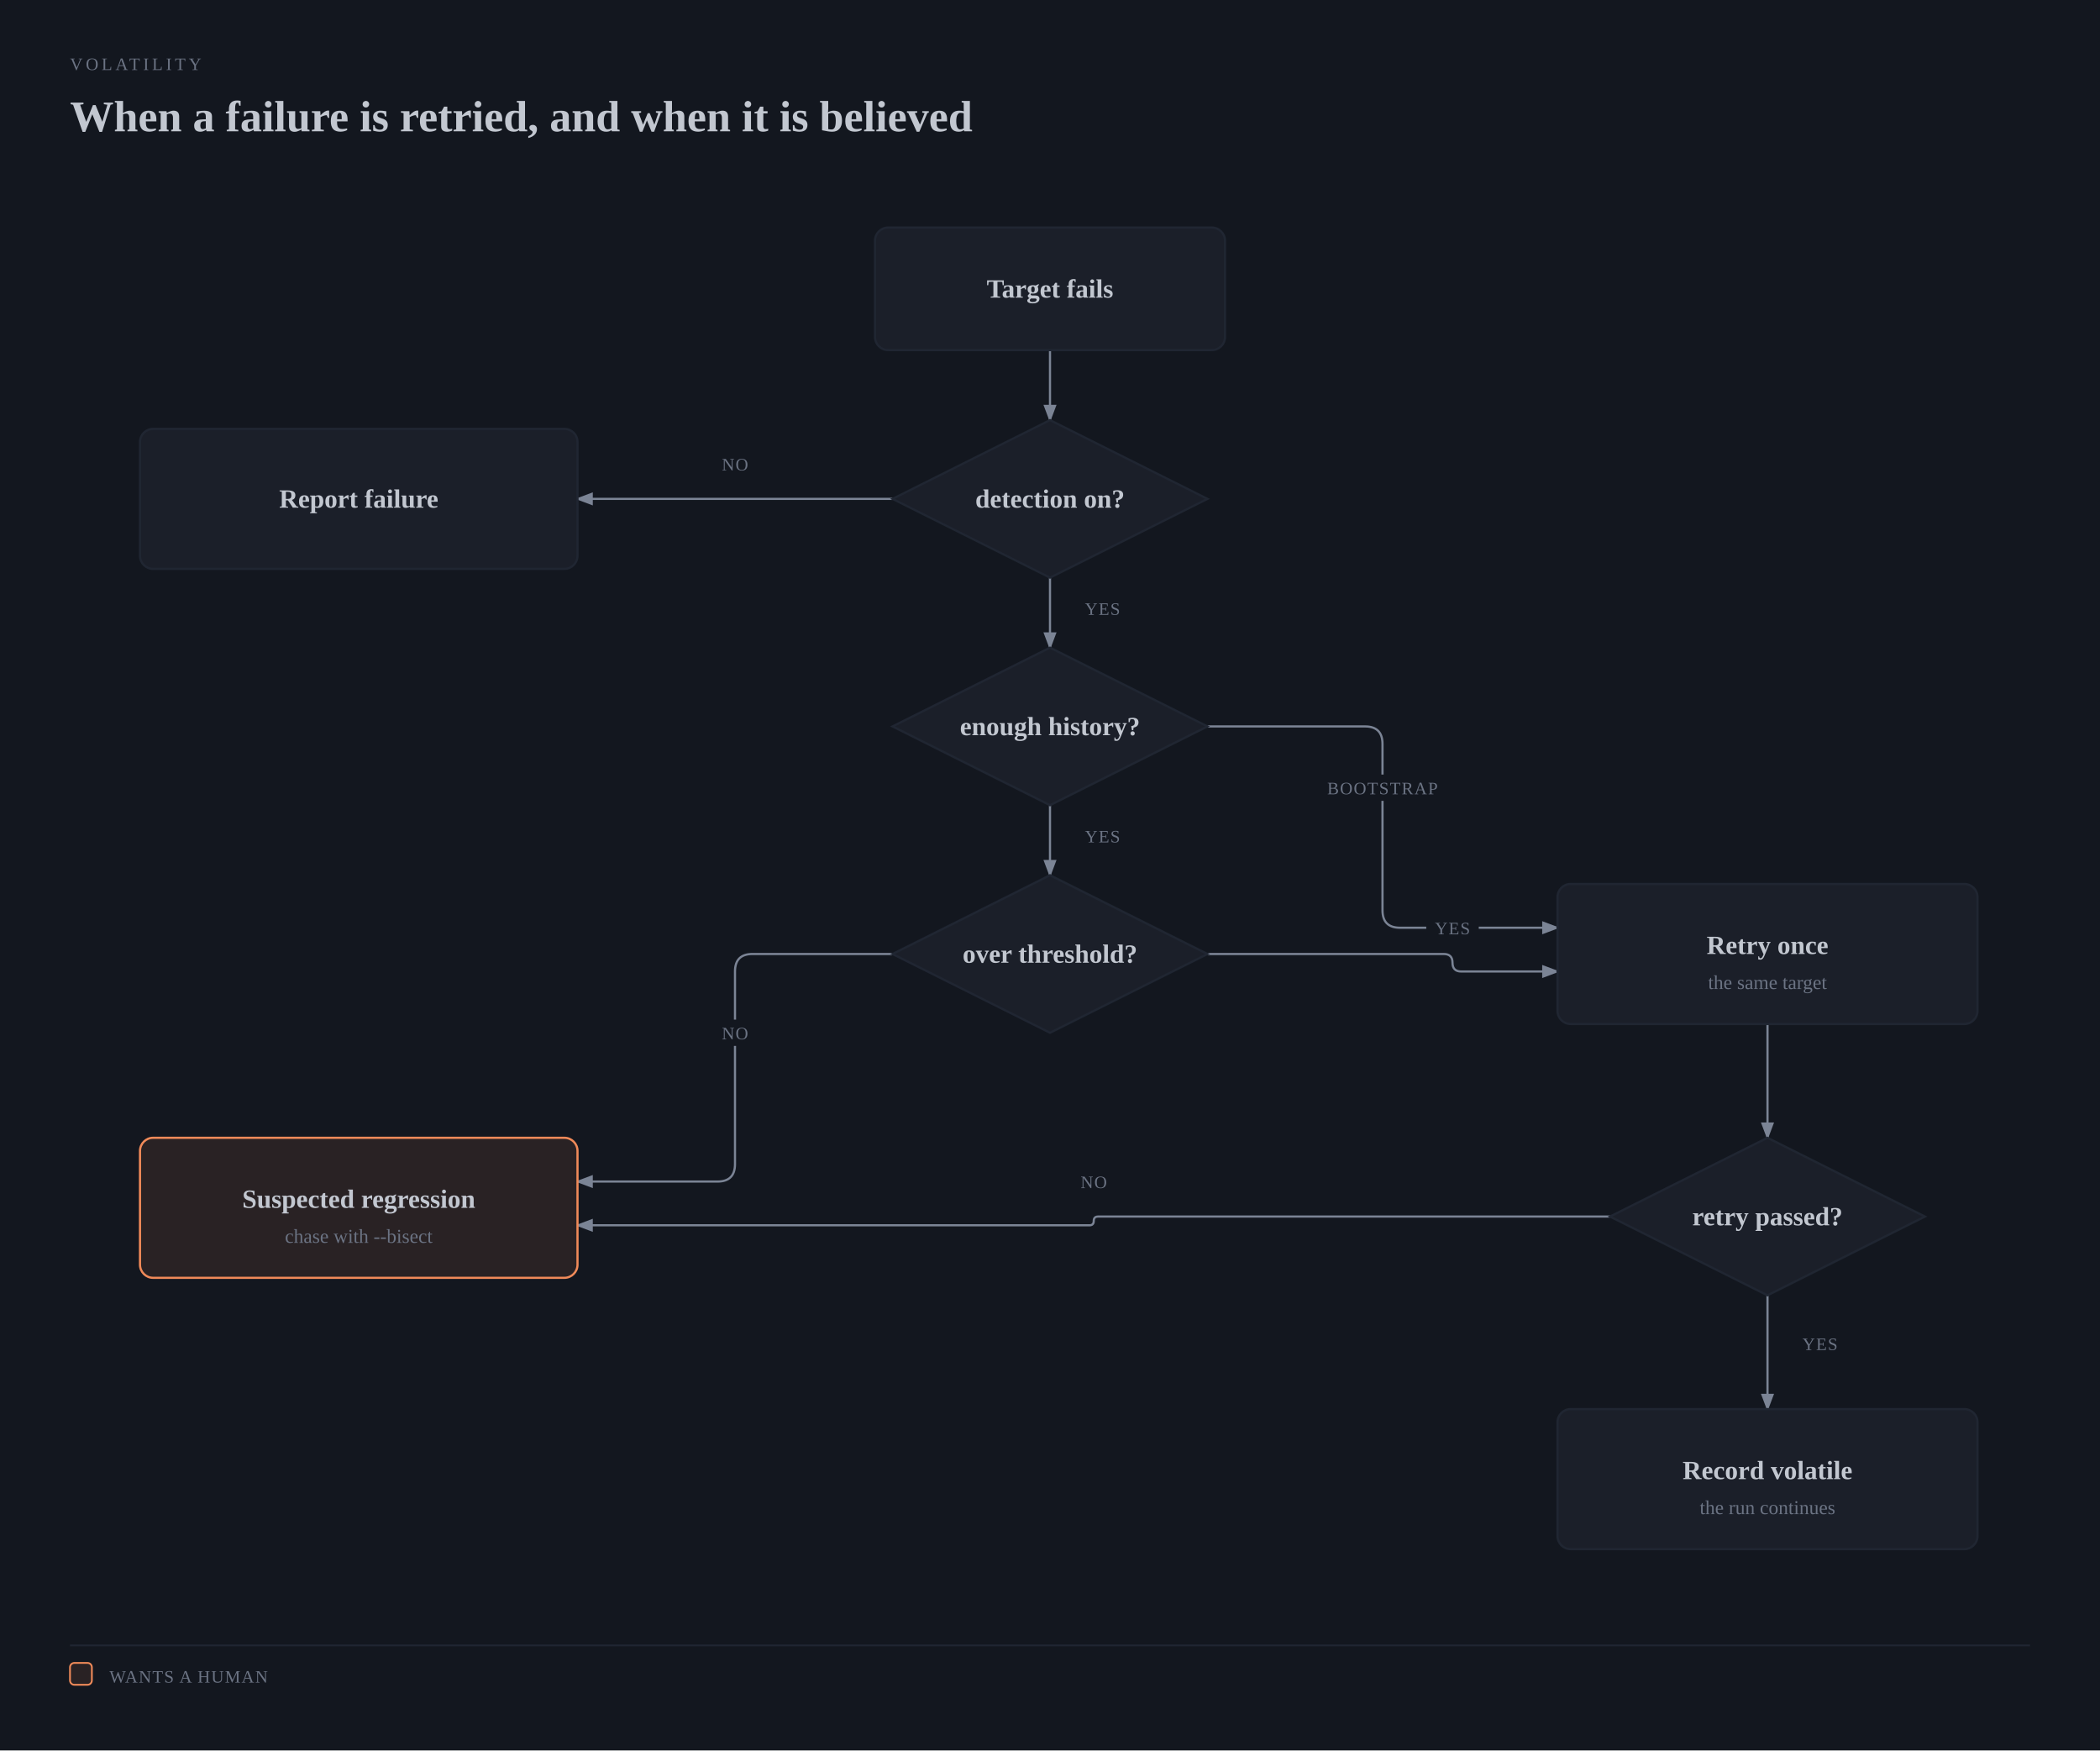
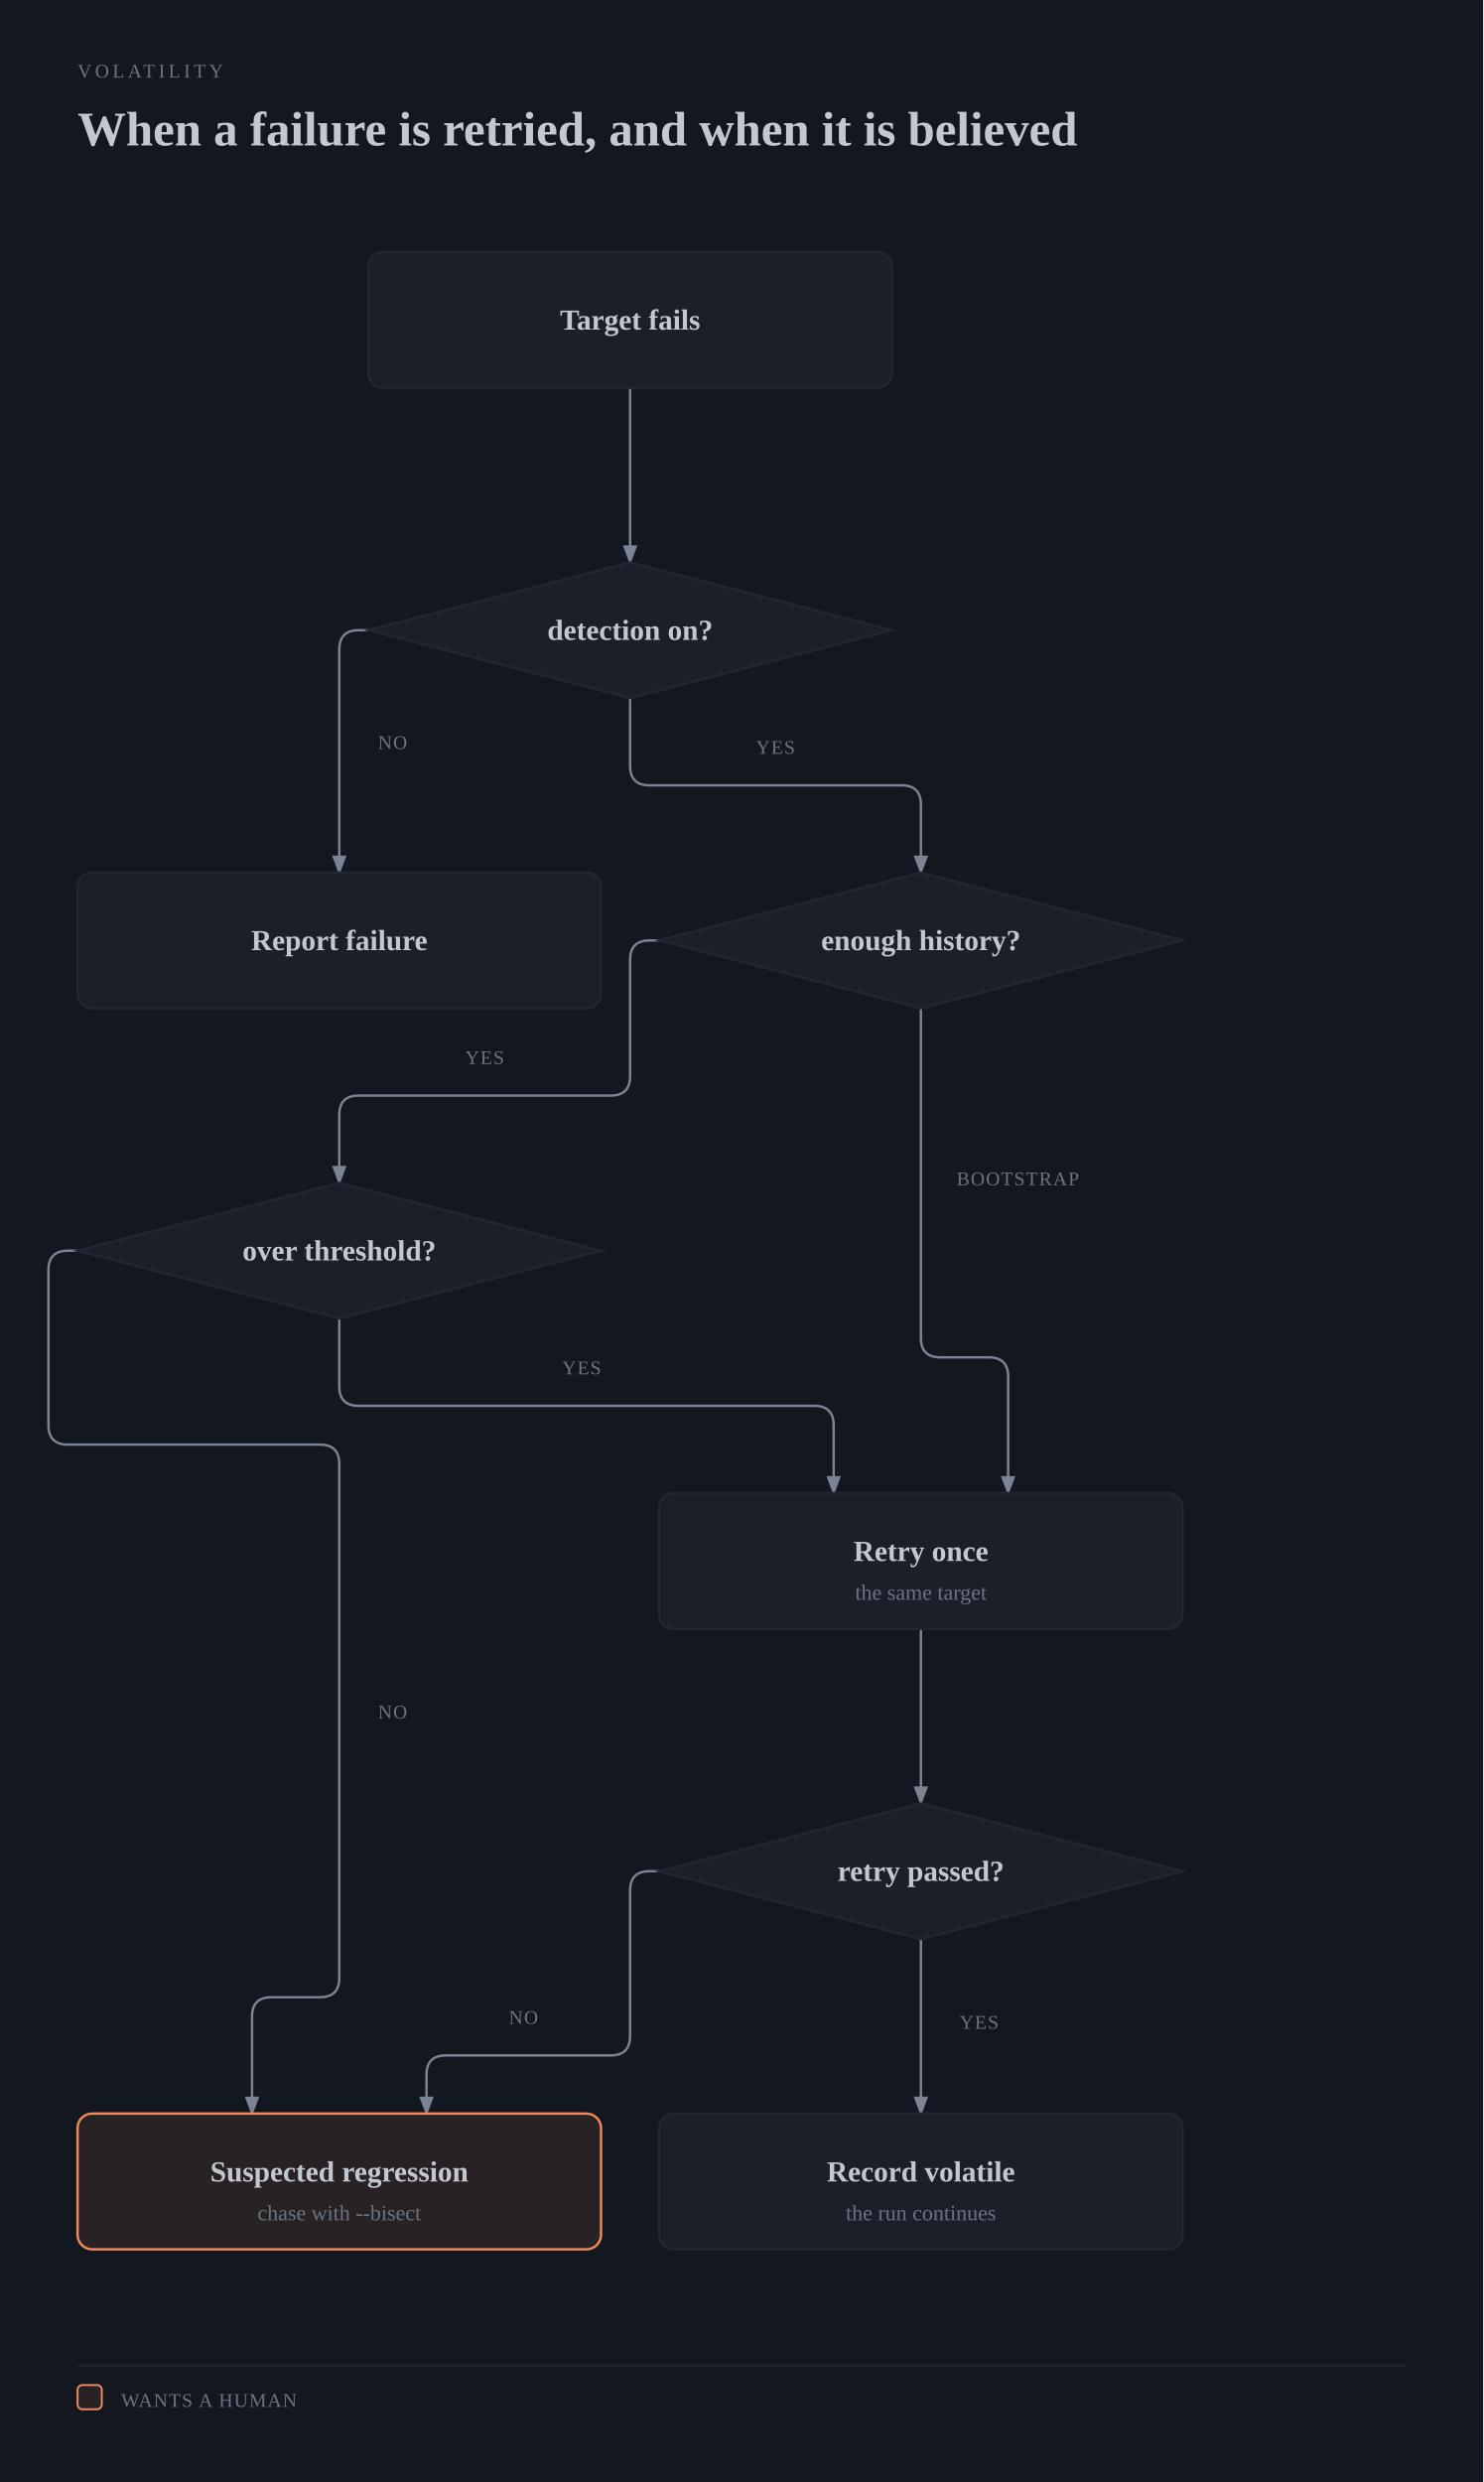
- <svg xmlns="http://www.w3.org/2000/svg" viewBox="0 0 960 800" width="960" height="800" role="img" aria-labelledby="volatility-title volatility-desc" class="magus-diagram">
+ <svg xmlns="http://www.w3.org/2000/svg" viewBox="0 0 612 1024" width="612" height="1024" role="img" aria-labelledby="volatility-title volatility-desc" class="magus-diagram">
  <defs>
    <marker id="volatility-arrow-default" markerWidth="8" markerHeight="6" refX="7" refY="3" orient="auto">
      <polygon points="0 0, 8 3, 0 6" fill="#7b8495" />
    </marker>
    <marker id="volatility-arrow-accent" markerWidth="8" markerHeight="6" refX="7" refY="3" orient="auto">
      <polygon points="0 0, 8 3, 0 6" fill="#f08a59" />
    </marker>
    <marker id="volatility-arrow-link" markerWidth="8" markerHeight="6" refX="7" refY="3" orient="auto">
      <polygon points="0 0, 8 3, 0 6" fill="#6a95d8" />
    </marker>
  </defs>
  <rect width="100%" height="100%" fill="#13171f" />
  <text x="32" y="32" fill="#6b7383" font-size="8" font-family="var(--pico-font-family-monospace, monospace)" style="font-variant-ligatures:none" letter-spacing="0.18em">VOLATILITY</text>
  <text x="32" y="60" fill="#c2c7d0" font-size="20" font-weight="600" font-family="var(--pico-font-family, sans-serif)">When a failure is retried, and when it is believed</text>
  <g transform="translate(0,40)">
-     <path d="M 480 120 L 480 152" fill="none" stroke="#7b8495" stroke-width="1" marker-end="url(#volatility-arrow-default)" />
-     <path d="M 408 188 L 264 188" fill="none" stroke="#7b8495" stroke-width="1" marker-end="url(#volatility-arrow-default)" />
-     <path d="M 480 224 L 480 256" fill="none" stroke="#7b8495" stroke-width="1" marker-end="url(#volatility-arrow-default)" />
-     <path d="M 552 292 L 624 292 Q 632 292 632 300 L 632 376 Q 632 384 640 384 L 712 384" fill="none" stroke="#7b8495" stroke-width="1" marker-end="url(#volatility-arrow-default)" />
-     <path d="M 480 328 L 480 360" fill="none" stroke="#7b8495" stroke-width="1" marker-end="url(#volatility-arrow-default)" />
-     <path d="M 552 396 L 660 396 Q 664 396 664 400 L 664 400 Q 664 404 668 404 L 712 404" fill="none" stroke="#7b8495" stroke-width="1" marker-end="url(#volatility-arrow-default)" />
-     <path d="M 408 396 L 344 396 Q 336 396 336 404 L 336 492 Q 336 500 328 500 L 264 500" fill="none" stroke="#7b8495" stroke-width="1" marker-end="url(#volatility-arrow-default)" />
-     <path d="M 808 428 L 808 480" fill="none" stroke="#7b8495" stroke-width="1" marker-end="url(#volatility-arrow-default)" />
-     <path d="M 808 552 L 808 604" fill="none" stroke="#7b8495" stroke-width="1" marker-end="url(#volatility-arrow-default)" />
-     <path d="M 736 516 L 502 516 Q 500 516 500 518 L 500 518 Q 500 520 498 520 L 264 520" fill="none" stroke="#7b8495" stroke-width="1" marker-end="url(#volatility-arrow-default)" />
-     <rect x="326" y="166" width="20" height="12" rx="2" fill="#13171f" />
-     <text x="336" y="175" fill="#6b7383" font-size="8" font-family="var(--pico-font-family-monospace, monospace)" style="font-variant-ligatures:none" text-anchor="middle" letter-spacing="0.06em">NO</text>
-     <rect x="492" y="232" width="24" height="12" rx="2" fill="#13171f" />
-     <text x="504" y="241" fill="#6b7383" font-size="8" font-family="var(--pico-font-family-monospace, monospace)" style="font-variant-ligatures:none" text-anchor="middle" letter-spacing="0.06em">YES</text>
-     <rect x="604" y="314" width="56" height="12" rx="2" fill="#13171f" />
-     <text x="632" y="323" fill="#6b7383" font-size="8" font-family="var(--pico-font-family-monospace, monospace)" style="font-variant-ligatures:none" text-anchor="middle" letter-spacing="0.06em">BOOTSTRAP</text>
-     <rect x="492" y="336" width="24" height="12" rx="2" fill="#13171f" />
-     <text x="504" y="345" fill="#6b7383" font-size="8" font-family="var(--pico-font-family-monospace, monospace)" style="font-variant-ligatures:none" text-anchor="middle" letter-spacing="0.06em">YES</text>
-     <rect x="652" y="378" width="24" height="12" rx="2" fill="#13171f" />
-     <text x="664" y="387" fill="#6b7383" font-size="8" font-family="var(--pico-font-family-monospace, monospace)" style="font-variant-ligatures:none" text-anchor="middle" letter-spacing="0.06em">YES</text>
-     <rect x="326" y="426" width="20" height="12" rx="2" fill="#13171f" />
-     <text x="336" y="435" fill="#6b7383" font-size="8" font-family="var(--pico-font-family-monospace, monospace)" style="font-variant-ligatures:none" text-anchor="middle" letter-spacing="0.06em">NO</text>
-     <rect x="820" y="568" width="24" height="12" rx="2" fill="#13171f" />
-     <text x="832" y="577" fill="#6b7383" font-size="8" font-family="var(--pico-font-family-monospace, monospace)" style="font-variant-ligatures:none" text-anchor="middle" letter-spacing="0.06em">YES</text>
-     <rect x="490" y="494" width="20" height="12" rx="2" fill="#13171f" />
-     <text x="500" y="503" fill="#6b7383" font-size="8" font-family="var(--pico-font-family-monospace, monospace)" style="font-variant-ligatures:none" text-anchor="middle" letter-spacing="0.06em">NO</text>
-     <rect x="400" y="64" width="160" height="56" rx="6" fill="#13171f" />
-     <rect x="400" y="64" width="160" height="56" rx="6" fill="#1b1f29" stroke="#202632" stroke-width="1" />
-     <text x="480" y="96" fill="#c2c7d0" font-size="12" font-weight="600" font-family="var(--pico-font-family, sans-serif)" text-anchor="middle">Target fails</text>
-     <polygon points="480,152 552,188 480,224 408,188" fill="#13171f" />
-     <polygon points="480,152 552,188 480,224 408,188" fill="#1b1f29" stroke="#202632" stroke-width="1" />
-     <text x="480" y="192" fill="#c2c7d0" font-size="12" font-weight="600" font-family="var(--pico-font-family, sans-serif)" text-anchor="middle">detection on?</text>
-     <rect x="64" y="156" width="200" height="64" rx="6" fill="#13171f" />
-     <rect x="64" y="156" width="200" height="64" rx="6" fill="#1b1f29" stroke="#202632" stroke-width="1" />
-     <text x="164" y="192" fill="#c2c7d0" font-size="12" font-weight="600" font-family="var(--pico-font-family, sans-serif)" text-anchor="middle">Report failure</text>
-     <polygon points="480,256 552,292 480,328 408,292" fill="#13171f" />
-     <polygon points="480,256 552,292 480,328 408,292" fill="#1b1f29" stroke="#202632" stroke-width="1" />
-     <text x="480" y="296" fill="#c2c7d0" font-size="12" font-weight="600" font-family="var(--pico-font-family, sans-serif)" text-anchor="middle">enough history?</text>
-     <polygon points="480,360 552,396 480,432 408,396" fill="#13171f" />
-     <polygon points="480,360 552,396 480,432 408,396" fill="#1b1f29" stroke="#202632" stroke-width="1" />
-     <text x="480" y="400" fill="#c2c7d0" font-size="12" font-weight="600" font-family="var(--pico-font-family, sans-serif)" text-anchor="middle">over threshold?</text>
-     <rect x="712" y="364" width="192" height="64" rx="6" fill="#13171f" />
-     <rect x="712" y="364" width="192" height="64" rx="6" fill="#1b1f29" stroke="#202632" stroke-width="1" />
-     <text x="808" y="396" fill="#c2c7d0" font-size="12" font-weight="600" font-family="var(--pico-font-family, sans-serif)" text-anchor="middle">Retry once</text>
-     <text x="808" y="412" fill="#6b7383" font-size="9" font-family="var(--pico-font-family-monospace, monospace)" style="font-variant-ligatures:none" text-anchor="middle">the same target</text>
-     <polygon points="808,480 880,516 808,552 736,516" fill="#13171f" />
-     <polygon points="808,480 880,516 808,552 736,516" fill="#1b1f29" stroke="#202632" stroke-width="1" />
-     <text x="808" y="520" fill="#c2c7d0" font-size="12" font-weight="600" font-family="var(--pico-font-family, sans-serif)" text-anchor="middle">retry passed?</text>
-     <rect x="712" y="604" width="192" height="64" rx="6" fill="#13171f" />
-     <rect x="712" y="604" width="192" height="64" rx="6" fill="#1b1f29" stroke="#202632" stroke-width="1" />
-     <text x="808" y="636" fill="#c2c7d0" font-size="12" font-weight="600" font-family="var(--pico-font-family, sans-serif)" text-anchor="middle">Record volatile</text>
-     <text x="808" y="652" fill="#6b7383" font-size="9" font-family="var(--pico-font-family-monospace, monospace)" style="font-variant-ligatures:none" text-anchor="middle">the run continues</text>
-     <rect x="64" y="480" width="200" height="64" rx="6" fill="#13171f" />
-     <rect x="64" y="480" width="200" height="64" rx="6" fill="rgba(240,138,89,0.10)" stroke="#f08a59" stroke-width="1" />
-     <text x="164" y="512" fill="#c2c7d0" font-size="12" font-weight="600" font-family="var(--pico-font-family, sans-serif)" text-anchor="middle">Suspected regression</text>
-     <text x="164" y="528" fill="#6b7383" font-size="9" font-family="var(--pico-font-family-monospace, monospace)" style="font-variant-ligatures:none" text-anchor="middle">chase with --bisect</text>
-     <line x1="32" y1="712" x2="928" y2="712" stroke="#202632" stroke-width="0.8" />
-     <rect x="32" y="720" width="10" height="10" rx="2" fill="rgba(240,138,89,0.10)" stroke="#f08a59" stroke-width="0.8" />
-     <text x="50" y="729" fill="#6b7383" font-size="8" font-family="var(--pico-font-family-monospace, monospace)" style="font-variant-ligatures:none" letter-spacing="0.06em">WANTS A HUMAN</text>
+     <path d="M 260 120 L 260 192" fill="none" stroke="#7b8495" stroke-width="1" marker-end="url(#volatility-arrow-default)" />
+     <path d="M 152 220 L 148 220 Q 140 220 140 228 L 140 320" fill="none" stroke="#7b8495" stroke-width="1" marker-end="url(#volatility-arrow-default)" />
+     <path d="M 260 248 L 260 276 Q 260 284 268 284 L 372 284 Q 380 284 380 292 L 380 320" fill="none" stroke="#7b8495" stroke-width="1" marker-end="url(#volatility-arrow-default)" />
+     <path d="M 380 376 L 380 512 Q 380 520 388 520 L 408 520 Q 416 520 416 528 L 416 576" fill="none" stroke="#7b8495" stroke-width="1" marker-end="url(#volatility-arrow-default)" />
+     <path d="M 272 348 L 268 348 Q 260 348 260 356 L 260 404 Q 260 412 252 412 L 148 412 Q 140 412 140 420 L 140 448" fill="none" stroke="#7b8495" stroke-width="1" marker-end="url(#volatility-arrow-default)" />
+     <path d="M 140 504 L 140 532 Q 140 540 148 540 L 336 540 Q 344 540 344 548 L 344 576" fill="none" stroke="#7b8495" stroke-width="1" marker-end="url(#volatility-arrow-default)" />
+     <path d="M 32 476 L 28 476 Q 20 476 20 484 L 20 548 Q 20 556 28 556 L 132 556 Q 140 556 140 564 L 140 776 Q 140 784 132 784 L 112 784 Q 104 784 104 792 L 104 832" fill="none" stroke="#7b8495" stroke-width="1" marker-end="url(#volatility-arrow-default)" />
+     <path d="M 380 632 L 380 704" fill="none" stroke="#7b8495" stroke-width="1" marker-end="url(#volatility-arrow-default)" />
+     <path d="M 380 760 L 380 832" fill="none" stroke="#7b8495" stroke-width="1" marker-end="url(#volatility-arrow-default)" />
+     <path d="M 272 732 L 268 732 Q 260 732 260 740 L 260 800 Q 260 808 252 808 L 184 808 Q 176 808 176 816 L 176 832" fill="none" stroke="#7b8495" stroke-width="1" marker-end="url(#volatility-arrow-default)" />
+     <rect x="152" y="260" width="20" height="12" rx="2" fill="#13171f" />
+     <text x="162" y="269" fill="#6b7383" font-size="8" font-family="var(--pico-font-family-monospace, monospace)" style="font-variant-ligatures:none" text-anchor="middle" letter-spacing="0.06em">NO</text>
+     <rect x="308" y="262" width="24" height="12" rx="2" fill="#13171f" />
+     <text x="320" y="271" fill="#6b7383" font-size="8" font-family="var(--pico-font-family-monospace, monospace)" style="font-variant-ligatures:none" text-anchor="middle" letter-spacing="0.06em">YES</text>
+     <rect x="392" y="440" width="56" height="12" rx="2" fill="#13171f" />
+     <text x="420" y="449" fill="#6b7383" font-size="8" font-family="var(--pico-font-family-monospace, monospace)" style="font-variant-ligatures:none" text-anchor="middle" letter-spacing="0.06em">BOOTSTRAP</text>
+     <rect x="188" y="390" width="24" height="12" rx="2" fill="#13171f" />
+     <text x="200" y="399" fill="#6b7383" font-size="8" font-family="var(--pico-font-family-monospace, monospace)" style="font-variant-ligatures:none" text-anchor="middle" letter-spacing="0.06em">YES</text>
+     <rect x="228" y="518" width="24" height="12" rx="2" fill="#13171f" />
+     <text x="240" y="527" fill="#6b7383" font-size="8" font-family="var(--pico-font-family-monospace, monospace)" style="font-variant-ligatures:none" text-anchor="middle" letter-spacing="0.06em">YES</text>
+     <rect x="152" y="660" width="20" height="12" rx="2" fill="#13171f" />
+     <text x="162" y="669" fill="#6b7383" font-size="8" font-family="var(--pico-font-family-monospace, monospace)" style="font-variant-ligatures:none" text-anchor="middle" letter-spacing="0.06em">NO</text>
+     <rect x="392" y="788" width="24" height="12" rx="2" fill="#13171f" />
+     <text x="404" y="797" fill="#6b7383" font-size="8" font-family="var(--pico-font-family-monospace, monospace)" style="font-variant-ligatures:none" text-anchor="middle" letter-spacing="0.06em">YES</text>
+     <rect x="206" y="786" width="20" height="12" rx="2" fill="#13171f" />
+     <text x="216" y="795" fill="#6b7383" font-size="8" font-family="var(--pico-font-family-monospace, monospace)" style="font-variant-ligatures:none" text-anchor="middle" letter-spacing="0.06em">NO</text>
+     <rect x="152" y="64" width="216" height="56" rx="6" fill="#13171f" />
+     <rect x="152" y="64" width="216" height="56" rx="6" fill="#1b1f29" stroke="#202632" stroke-width="1" />
+     <text x="260" y="96" fill="#c2c7d0" font-size="12" font-weight="600" font-family="var(--pico-font-family, sans-serif)" text-anchor="middle">Target fails</text>
+     <polygon points="260,192 368,220 260,248 152,220" fill="#13171f" />
+     <polygon points="260,192 368,220 260,248 152,220" fill="#1b1f29" stroke="#202632" stroke-width="1" />
+     <text x="260" y="224" fill="#c2c7d0" font-size="12" font-weight="600" font-family="var(--pico-font-family, sans-serif)" text-anchor="middle">detection on?</text>
+     <rect x="32" y="320" width="216" height="56" rx="6" fill="#13171f" />
+     <rect x="32" y="320" width="216" height="56" rx="6" fill="#1b1f29" stroke="#202632" stroke-width="1" />
+     <text x="140" y="352" fill="#c2c7d0" font-size="12" font-weight="600" font-family="var(--pico-font-family, sans-serif)" text-anchor="middle">Report failure</text>
+     <polygon points="380,320 488,348 380,376 272,348" fill="#13171f" />
+     <polygon points="380,320 488,348 380,376 272,348" fill="#1b1f29" stroke="#202632" stroke-width="1" />
+     <text x="380" y="352" fill="#c2c7d0" font-size="12" font-weight="600" font-family="var(--pico-font-family, sans-serif)" text-anchor="middle">enough history?</text>
+     <polygon points="140,448 248,476 140,504 32,476" fill="#13171f" />
+     <polygon points="140,448 248,476 140,504 32,476" fill="#1b1f29" stroke="#202632" stroke-width="1" />
+     <text x="140" y="480" fill="#c2c7d0" font-size="12" font-weight="600" font-family="var(--pico-font-family, sans-serif)" text-anchor="middle">over threshold?</text>
+     <rect x="272" y="576" width="216" height="56" rx="6" fill="#13171f" />
+     <rect x="272" y="576" width="216" height="56" rx="6" fill="#1b1f29" stroke="#202632" stroke-width="1" />
+     <text x="380" y="604" fill="#c2c7d0" font-size="12" font-weight="600" font-family="var(--pico-font-family, sans-serif)" text-anchor="middle">Retry once</text>
+     <text x="380" y="620" fill="#6b7383" font-size="9" font-family="var(--pico-font-family-monospace, monospace)" style="font-variant-ligatures:none" text-anchor="middle">the same target</text>
+     <polygon points="380,704 488,732 380,760 272,732" fill="#13171f" />
+     <polygon points="380,704 488,732 380,760 272,732" fill="#1b1f29" stroke="#202632" stroke-width="1" />
+     <text x="380" y="736" fill="#c2c7d0" font-size="12" font-weight="600" font-family="var(--pico-font-family, sans-serif)" text-anchor="middle">retry passed?</text>
+     <rect x="272" y="832" width="216" height="56" rx="6" fill="#13171f" />
+     <rect x="272" y="832" width="216" height="56" rx="6" fill="#1b1f29" stroke="#202632" stroke-width="1" />
+     <text x="380" y="860" fill="#c2c7d0" font-size="12" font-weight="600" font-family="var(--pico-font-family, sans-serif)" text-anchor="middle">Record volatile</text>
+     <text x="380" y="876" fill="#6b7383" font-size="9" font-family="var(--pico-font-family-monospace, monospace)" style="font-variant-ligatures:none" text-anchor="middle">the run continues</text>
+     <rect x="32" y="832" width="216" height="56" rx="6" fill="#13171f" />
+     <rect x="32" y="832" width="216" height="56" rx="6" fill="rgba(240,138,89,0.10)" stroke="#f08a59" stroke-width="1" />
+     <text x="140" y="860" fill="#c2c7d0" font-size="12" font-weight="600" font-family="var(--pico-font-family, sans-serif)" text-anchor="middle">Suspected regression</text>
+     <text x="140" y="876" fill="#6b7383" font-size="9" font-family="var(--pico-font-family-monospace, monospace)" style="font-variant-ligatures:none" text-anchor="middle">chase with --bisect</text>
+     <line x1="32" y1="936" x2="580" y2="936" stroke="#202632" stroke-width="0.8" />
+     <rect x="32" y="944" width="10" height="10" rx="2" fill="rgba(240,138,89,0.10)" stroke="#f08a59" stroke-width="0.8" />
+     <text x="50" y="953" fill="#6b7383" font-size="8" font-family="var(--pico-font-family-monospace, monospace)" style="font-variant-ligatures:none" letter-spacing="0.06em">WANTS A HUMAN</text>
  </g>
</svg>
